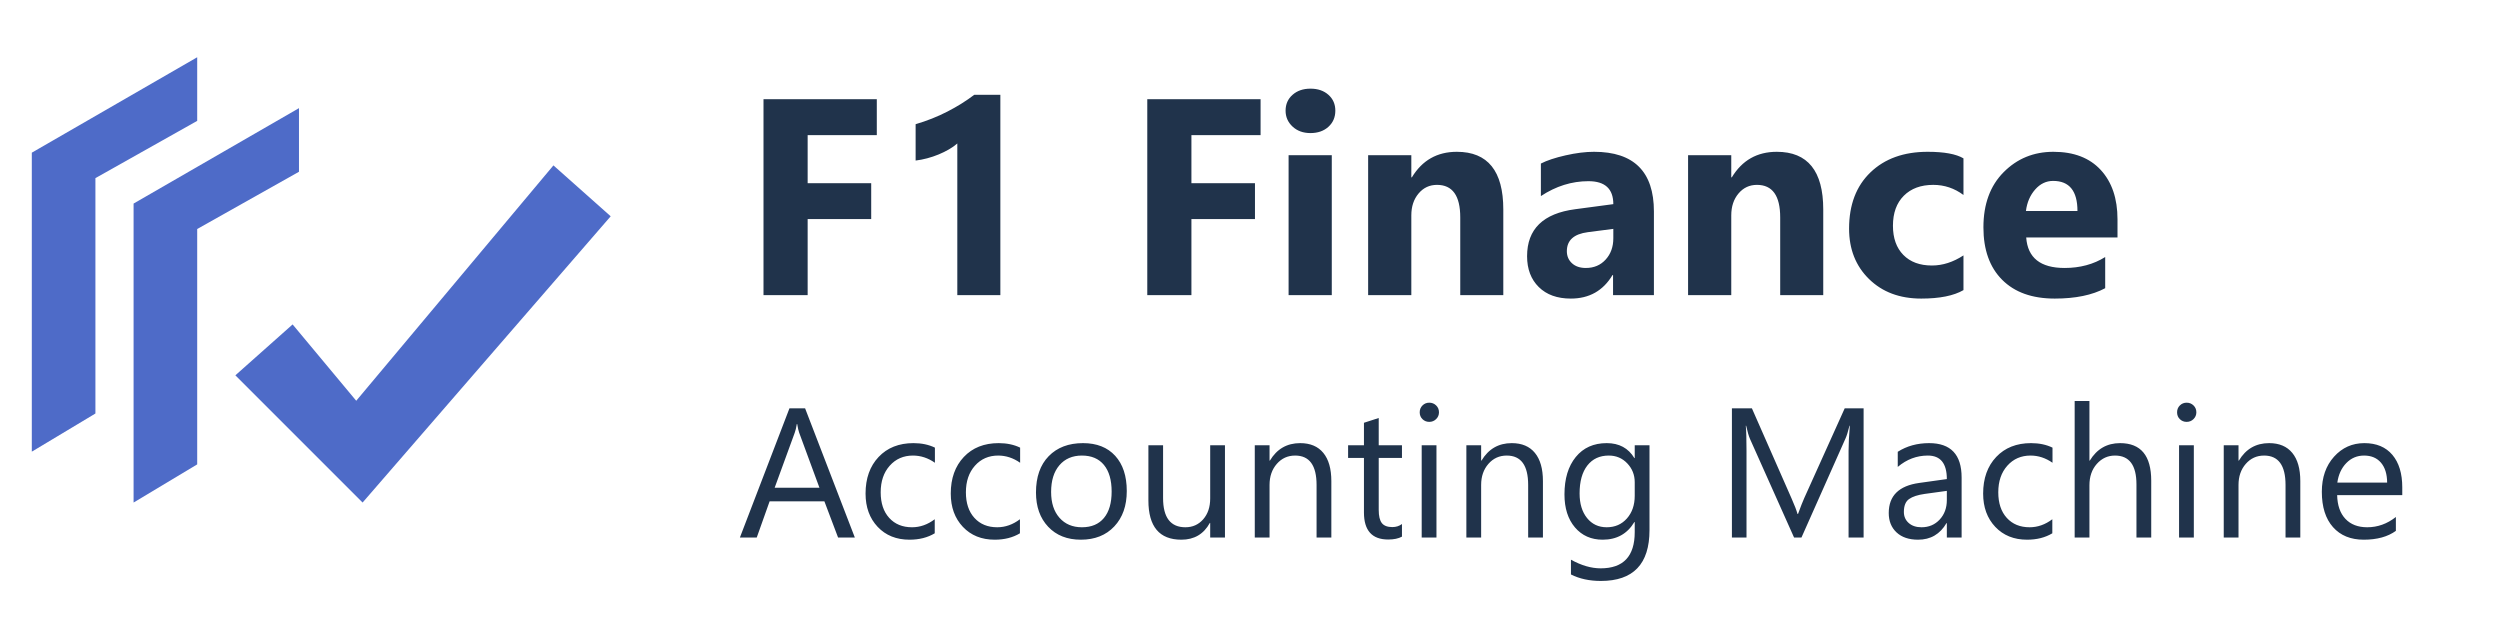
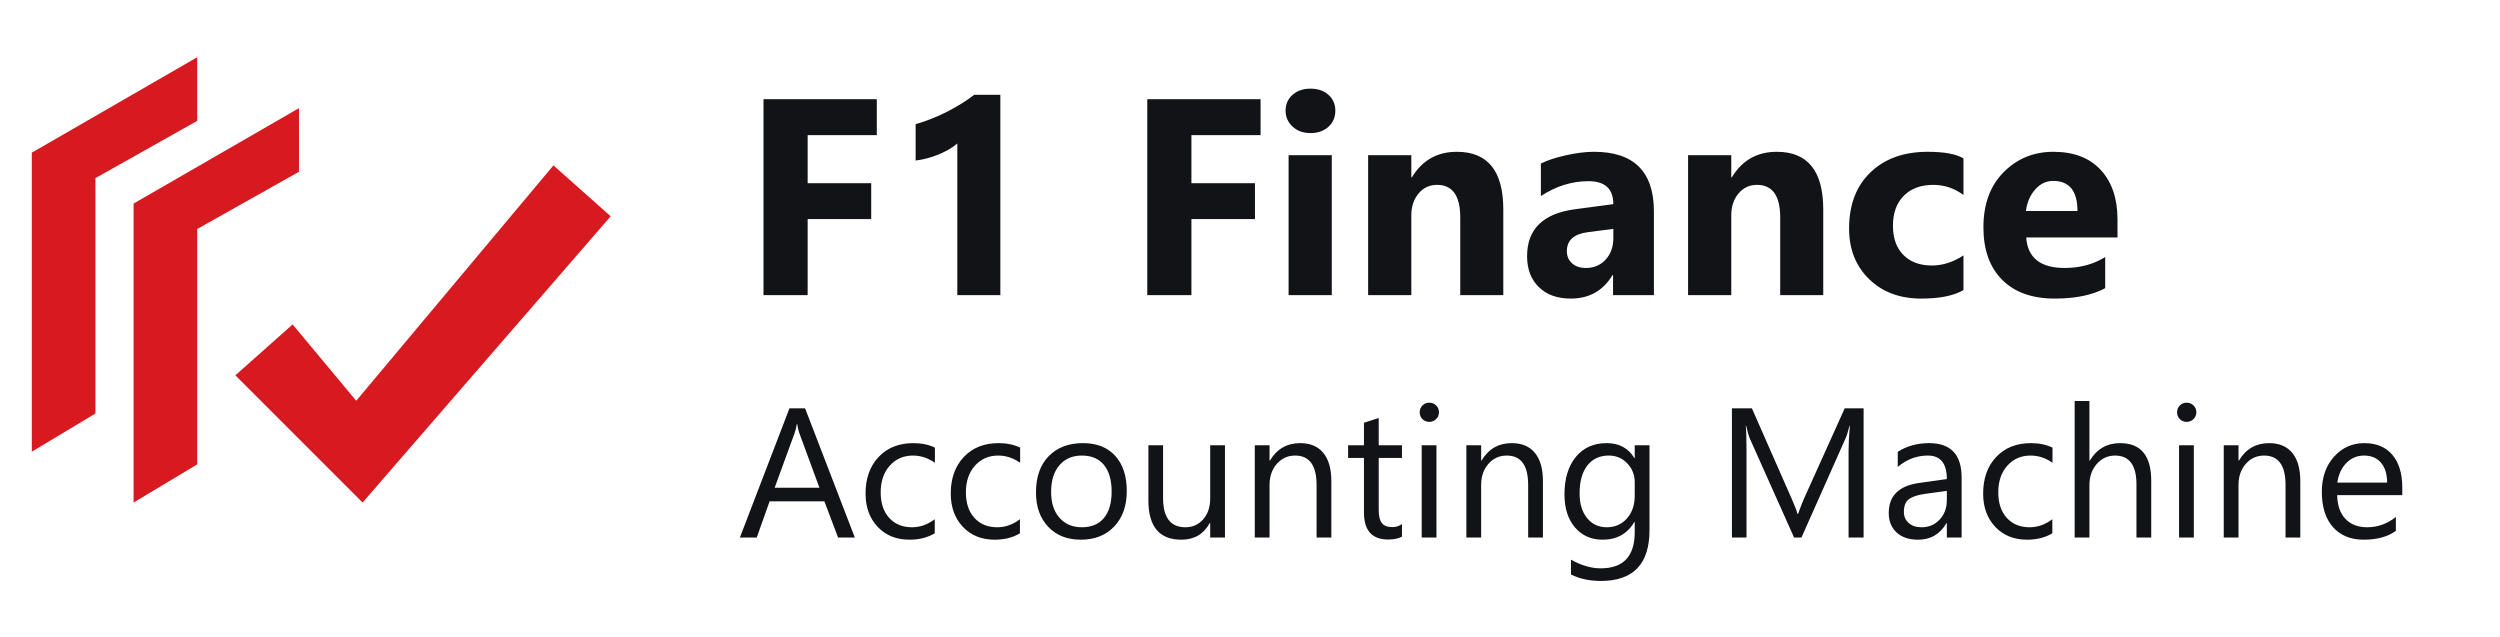
<svg xmlns="http://www.w3.org/2000/svg" viewBox="0 0 393 100" role="img" aria-label="F1 Finance Accounting Machine">
-   <path fill="#4E6BC8" d="M 5 24 L 31 9 L 31 19 L 15 28 L 15 65 L 5 71 Z" />
-   <path fill="#4E6BC8" d="M 21 32 L 47 17 L 47 27 L 31 36 L 31 73 L 21 79 Z" />
-   <path fill="#4E6BC8" d="M 37 59 L 46 51 L 56 63 L 87 26 L 96 34 L 57 79 Z" />
-   <path fill="#20334B" d="M 137.834 21.242 L 126.963 21.242 L 126.963 28.804 L 136.953 28.804 L 136.953 34.433 L 126.963 34.433 L 126.963 46.4 L 120.023 46.4 L 120.023 15.591 L 137.834 15.591 L 137.834 21.242 Z M 157.256 14.904 L 157.256 46.4 L 150.489 46.4 L 150.489 22.552 Q 149.93 23.046 149.167 23.487 Q 148.405 23.927 147.545 24.282 Q 146.686 24.636 145.762 24.883 Q 144.838 25.13 143.936 25.238 L 143.936 19.523 Q 146.578 18.749 148.92 17.546 Q 151.262 16.343 153.153 14.904 L 157.256 14.904 Z M 198.163 21.242 L 187.291 21.242 L 187.291 28.804 L 197.282 28.804 L 197.282 34.433 L 187.291 34.433 L 187.291 46.4 L 180.352 46.4 L 180.352 15.591 L 198.163 15.591 L 198.163 21.242 Z M 206.004 20.919 Q 204.286 20.919 203.19 19.899 Q 202.094 18.878 202.094 17.396 Q 202.094 15.871 203.19 14.904 Q 204.286 13.937 206.004 13.937 Q 207.745 13.937 208.83 14.904 Q 209.915 15.871 209.915 17.396 Q 209.915 18.943 208.83 19.931 Q 207.745 20.919 206.004 20.919 Z M 209.356 46.4 L 202.567 46.4 L 202.567 24.4 L 209.356 24.4 L 209.356 46.4 Z M 236.319 46.4 L 229.552 46.4 L 229.552 34.175 Q 229.552 29.062 225.899 29.062 Q 224.137 29.062 222.999 30.416 Q 221.86 31.769 221.86 33.853 L 221.86 46.4 L 215.071 46.4 L 215.071 24.4 L 221.86 24.4 L 221.86 27.88 L 221.946 27.88 Q 224.374 23.863 229.014 23.863 Q 236.319 23.863 236.319 32.929 L 236.319 46.4 Z M 259.995 46.4 L 253.571 46.4 L 253.571 43.242 L 253.485 43.242 Q 251.272 46.937 246.932 46.937 Q 243.731 46.937 241.894 45.122 Q 240.057 43.306 240.057 40.277 Q 240.057 33.875 247.641 32.886 L 253.614 32.091 Q 253.614 28.482 249.704 28.482 Q 245.772 28.482 242.227 30.824 L 242.227 25.71 Q 243.645 24.98 246.105 24.421 Q 248.565 23.863 250.585 23.863 Q 259.995 23.863 259.995 33.251 L 259.995 46.4 Z M 253.614 37.462 L 253.614 35.98 L 249.618 36.496 Q 246.309 36.925 246.309 39.482 Q 246.309 40.642 247.115 41.383 Q 247.921 42.125 249.296 42.125 Q 251.208 42.125 252.411 40.803 Q 253.614 39.482 253.614 37.462 Z M 286.614 46.4 L 279.847 46.4 L 279.847 34.175 Q 279.847 29.062 276.194 29.062 Q 274.433 29.062 273.294 30.416 Q 272.155 31.769 272.155 33.853 L 272.155 46.4 L 265.366 46.4 L 265.366 24.4 L 272.155 24.4 L 272.155 27.88 L 272.241 27.88 Q 274.669 23.863 279.31 23.863 Q 286.614 23.863 286.614 32.929 L 286.614 46.4 Z M 308.657 45.605 Q 306.359 46.937 302.019 46.937 Q 296.948 46.937 293.812 43.865 Q 290.675 40.793 290.675 35.937 Q 290.675 30.33 294.037 27.096 Q 297.4 23.863 303.029 23.863 Q 306.917 23.863 308.657 24.894 L 308.657 30.652 Q 306.531 29.062 303.909 29.062 Q 300.988 29.062 299.28 30.77 Q 297.571 32.478 297.571 35.486 Q 297.571 38.408 299.204 40.073 Q 300.837 41.738 303.695 41.738 Q 306.23 41.738 308.657 40.148 L 308.657 45.605 Z M 332.871 37.334 L 318.519 37.334 Q 318.863 42.125 324.556 42.125 Q 328.187 42.125 330.937 40.406 L 330.937 45.304 Q 327.886 46.937 323.009 46.937 Q 317.681 46.937 314.738 43.983 Q 311.794 41.029 311.794 35.744 Q 311.794 30.265 314.974 27.064 Q 318.154 23.863 322.794 23.863 Q 327.607 23.863 330.239 26.72 Q 332.871 29.578 332.871 34.476 L 332.871 37.334 Z M 326.576 33.166 Q 326.576 28.439 322.751 28.439 Q 321.119 28.439 319.926 29.792 Q 318.734 31.146 318.476 33.166 L 326.576 33.166 Z" />
-   <path fill="#20334B" d="M 134.38 84.5 L 131.746 84.5 L 129.594 78.808 L 120.984 78.808 L 118.959 84.5 L 116.312 84.5 L 124.1 64.194 L 126.563 64.194 L 134.38 84.5 Z M 128.815 76.669 L 125.629 68.018 C 125.525 67.734 125.421 67.281 125.317 66.658 L 125.261 66.658 C 125.166 67.234 125.058 67.687 124.935 68.018 L 121.777 76.669 L 128.815 76.669 Z M 146.94 83.834 C 145.826 84.505 144.504 84.84 142.975 84.84 C 140.908 84.84 139.239 84.167 137.969 82.822 C 136.7 81.477 136.065 79.733 136.065 77.59 C 136.065 75.201 136.749 73.283 138.118 71.834 C 139.487 70.385 141.314 69.66 143.598 69.66 C 144.873 69.66 145.996 69.896 146.968 70.368 L 146.968 72.747 C 145.892 71.992 144.74 71.614 143.513 71.614 C 142.031 71.614 140.816 72.145 139.867 73.207 C 138.918 74.269 138.444 75.664 138.444 77.392 C 138.444 79.091 138.89 80.431 139.782 81.413 C 140.674 82.395 141.871 82.886 143.372 82.886 C 144.637 82.886 145.826 82.466 146.94 81.625 L 146.94 83.834 Z M 160.335 83.834 C 159.222 84.505 157.9 84.84 156.371 84.84 C 154.303 84.84 152.635 84.167 151.365 82.822 C 150.095 81.477 149.46 79.733 149.46 77.59 C 149.46 75.201 150.145 73.283 151.514 71.834 C 152.882 70.385 154.709 69.66 156.994 69.66 C 158.268 69.66 159.391 69.896 160.364 70.368 L 160.364 72.747 C 159.288 71.992 158.136 71.614 156.909 71.614 C 155.427 71.614 154.211 72.145 153.262 73.207 C 152.314 74.269 151.839 75.664 151.839 77.392 C 151.839 79.091 152.285 80.431 153.177 81.413 C 154.07 82.395 155.266 82.886 156.767 82.886 C 158.032 82.886 159.222 82.466 160.335 81.625 L 160.335 83.834 Z M 169.908 84.84 C 167.765 84.84 166.054 84.163 164.775 82.808 C 163.496 81.453 162.856 79.657 162.856 77.42 C 162.856 74.984 163.521 73.082 164.853 71.713 C 166.184 70.345 167.982 69.66 170.248 69.66 C 172.409 69.66 174.097 70.326 175.31 71.657 C 176.523 72.988 177.129 74.833 177.129 77.193 C 177.129 79.506 176.476 81.359 175.168 82.751 C 173.861 84.144 172.107 84.84 169.908 84.84 Z M 170.078 71.614 C 168.586 71.614 167.406 72.122 166.538 73.136 C 165.669 74.151 165.235 75.551 165.235 77.335 C 165.235 79.053 165.674 80.408 166.552 81.399 C 167.43 82.39 168.605 82.886 170.078 82.886 C 171.579 82.886 172.733 82.4 173.54 81.427 C 174.347 80.455 174.75 79.072 174.75 77.278 C 174.75 75.466 174.347 74.069 173.54 73.087 C 172.733 72.105 171.579 71.614 170.078 71.614 Z M 192.564 84.5 L 190.242 84.5 L 190.242 82.206 L 190.185 82.206 C 189.222 83.962 187.731 84.84 185.71 84.84 C 182.255 84.84 180.528 82.782 180.528 78.666 L 180.528 70 L 182.836 70 L 182.836 78.298 C 182.836 81.356 184.007 82.886 186.348 82.886 C 187.48 82.886 188.413 82.468 189.144 81.633 C 189.876 80.797 190.242 79.704 190.242 78.354 L 190.242 70 L 192.564 70 L 192.564 84.5 Z M 209.287 84.5 L 206.965 84.5 L 206.965 76.23 C 206.965 73.153 205.841 71.614 203.595 71.614 C 202.434 71.614 201.473 72.051 200.713 72.924 C 199.953 73.797 199.573 74.899 199.573 76.23 L 199.573 84.5 L 197.251 84.5 L 197.251 70 L 199.573 70 L 199.573 72.407 L 199.63 72.407 C 200.725 70.576 202.311 69.66 204.388 69.66 C 205.974 69.66 207.187 70.172 208.027 71.197 C 208.867 72.221 209.287 73.701 209.287 75.636 L 209.287 84.5 Z M 220.389 84.358 C 219.841 84.66 219.119 84.812 218.222 84.812 C 215.683 84.812 214.413 83.396 214.413 80.563 L 214.413 71.982 L 211.921 71.982 L 211.921 70 L 214.413 70 L 214.413 66.46 L 216.735 65.709 L 216.735 70 L 220.389 70 L 220.389 71.982 L 216.735 71.982 L 216.735 80.153 C 216.735 81.125 216.901 81.819 217.231 82.234 C 217.561 82.65 218.109 82.857 218.874 82.857 C 219.459 82.857 219.964 82.697 220.389 82.376 L 220.389 84.358 Z M 224.679 66.318 C 224.264 66.318 223.91 66.177 223.617 65.894 C 223.325 65.61 223.178 65.252 223.178 64.817 C 223.178 64.383 223.325 64.022 223.617 63.734 C 223.91 63.446 224.264 63.302 224.679 63.302 C 225.104 63.302 225.465 63.446 225.762 63.734 C 226.06 64.022 226.208 64.383 226.208 64.817 C 226.208 65.233 226.06 65.587 225.762 65.879 C 225.465 66.172 225.104 66.318 224.679 66.318 Z M 225.812 84.5 L 223.49 84.5 L 223.49 70 L 225.812 70 L 225.812 84.5 Z M 242.549 84.5 L 240.227 84.5 L 240.227 76.23 C 240.227 73.153 239.104 71.614 236.857 71.614 C 235.696 71.614 234.735 72.051 233.975 72.924 C 233.215 73.797 232.835 74.899 232.835 76.23 L 232.835 84.5 L 230.513 84.5 L 230.513 70 L 232.835 70 L 232.835 72.407 L 232.892 72.407 C 233.987 70.576 235.573 69.66 237.65 69.66 C 239.236 69.66 240.449 70.172 241.289 71.197 C 242.129 72.221 242.549 73.701 242.549 75.636 L 242.549 84.5 Z M 259.301 83.339 C 259.301 88.663 256.752 91.325 251.654 91.325 C 249.861 91.325 248.294 90.985 246.953 90.306 L 246.953 87.983 C 248.586 88.89 250.144 89.343 251.626 89.343 C 255.194 89.343 256.979 87.445 256.979 83.65 L 256.979 82.064 L 256.922 82.064 C 255.817 83.915 254.156 84.84 251.938 84.84 C 250.134 84.84 248.683 84.196 247.583 82.907 C 246.483 81.618 245.934 79.889 245.934 77.717 C 245.934 75.253 246.526 73.295 247.711 71.841 C 248.895 70.387 250.517 69.66 252.575 69.66 C 254.529 69.66 255.978 70.444 256.922 72.011 L 256.979 72.011 L 256.979 70 L 259.301 70 L 259.301 83.339 Z M 256.979 77.944 L 256.979 75.806 C 256.979 74.654 256.589 73.667 255.81 72.846 C 255.031 72.025 254.062 71.614 252.9 71.614 C 251.465 71.614 250.342 72.136 249.53 73.179 C 248.718 74.222 248.312 75.683 248.312 77.562 C 248.312 79.176 248.702 80.467 249.481 81.434 C 250.26 82.402 251.291 82.886 252.575 82.886 C 253.877 82.886 254.937 82.423 255.754 81.498 C 256.57 80.573 256.979 79.388 256.979 77.944 Z M 292.959 84.5 L 290.595 84.5 L 290.595 70.878 C 290.595 69.802 290.661 68.485 290.793 66.927 L 290.736 66.927 C 290.51 67.843 290.307 68.499 290.127 68.896 L 283.189 84.5 L 282.028 84.5 L 275.104 69.009 C 274.905 68.556 274.702 67.862 274.495 66.927 L 274.438 66.927 C 274.514 67.739 274.551 69.065 274.551 70.906 L 274.551 84.5 L 272.257 84.5 L 272.257 64.194 L 275.401 64.194 L 281.631 78.354 C 282.113 79.44 282.424 80.252 282.566 80.79 L 282.651 80.79 C 283.057 79.676 283.382 78.845 283.628 78.298 L 289.986 64.194 L 292.959 64.194 L 292.959 84.5 Z M 308.366 84.5 L 306.043 84.5 L 306.043 82.234 L 305.987 82.234 C 304.977 83.971 303.49 84.84 301.526 84.84 C 300.082 84.84 298.952 84.458 298.135 83.693 C 297.318 82.928 296.91 81.913 296.91 80.648 C 296.91 77.939 298.506 76.363 301.696 75.919 L 306.043 75.31 C 306.043 72.846 305.048 71.614 303.056 71.614 C 301.309 71.614 299.733 72.209 298.326 73.398 L 298.326 71.02 C 299.752 70.113 301.394 69.66 303.254 69.66 C 306.662 69.66 308.366 71.463 308.366 75.069 L 308.366 84.5 Z M 306.043 77.165 L 302.546 77.646 C 301.47 77.798 300.658 78.064 300.11 78.447 C 299.563 78.829 299.289 79.506 299.289 80.479 C 299.289 81.187 299.542 81.765 300.047 82.213 C 300.552 82.662 301.224 82.886 302.064 82.886 C 303.216 82.886 304.167 82.482 304.918 81.675 C 305.668 80.868 306.043 79.846 306.043 78.609 L 306.043 77.165 Z M 322.625 83.834 C 321.511 84.505 320.189 84.84 318.66 84.84 C 316.593 84.84 314.924 84.167 313.655 82.822 C 312.385 81.477 311.75 79.733 311.75 77.59 C 311.75 75.201 312.434 73.283 313.803 71.834 C 315.172 70.385 316.999 69.66 319.283 69.66 C 320.558 69.66 321.681 69.896 322.653 70.368 L 322.653 72.747 C 321.577 71.992 320.425 71.614 319.198 71.614 C 317.716 71.614 316.501 72.145 315.552 73.207 C 314.603 74.269 314.129 75.664 314.129 77.392 C 314.129 79.091 314.575 80.431 315.467 81.413 C 316.359 82.395 317.556 82.886 319.057 82.886 C 320.322 82.886 321.511 82.466 322.625 81.625 L 322.625 83.834 Z M 338.173 84.5 L 335.851 84.5 L 335.851 76.146 C 335.851 73.125 334.727 71.614 332.48 71.614 C 331.348 71.614 330.394 72.051 329.62 72.924 C 328.846 73.797 328.459 74.918 328.459 76.287 L 328.459 84.5 L 326.137 84.5 L 326.137 63.033 L 328.459 63.033 L 328.459 72.407 L 328.516 72.407 C 329.63 70.576 331.215 69.66 333.273 69.66 C 336.54 69.66 338.173 71.628 338.173 75.565 L 338.173 84.5 Z M 343.738 66.318 C 343.322 66.318 342.968 66.177 342.676 65.894 C 342.383 65.61 342.237 65.252 342.237 64.817 C 342.237 64.383 342.383 64.022 342.676 63.734 C 342.968 63.446 343.322 63.302 343.738 63.302 C 344.163 63.302 344.524 63.446 344.821 63.734 C 345.118 64.022 345.267 64.383 345.267 64.817 C 345.267 65.233 345.118 65.587 344.821 65.879 C 344.524 66.172 344.163 66.318 343.738 66.318 Z M 344.871 84.5 L 342.548 84.5 L 342.548 70 L 344.871 70 L 344.871 84.5 Z M 361.608 84.5 L 359.286 84.5 L 359.286 76.23 C 359.286 73.153 358.162 71.614 355.916 71.614 C 354.754 71.614 353.794 72.051 353.034 72.924 C 352.274 73.797 351.894 74.899 351.894 76.23 L 351.894 84.5 L 349.572 84.5 L 349.572 70 L 351.894 70 L 351.894 72.407 L 351.951 72.407 C 353.046 70.576 354.632 69.66 356.708 69.66 C 358.294 69.66 359.507 70.172 360.348 71.197 C 361.188 72.221 361.608 73.701 361.608 75.636 L 361.608 84.5 Z M 377.637 77.831 L 367.399 77.831 C 367.437 79.445 367.871 80.691 368.702 81.569 C 369.533 82.447 370.675 82.886 372.129 82.886 C 373.762 82.886 375.263 82.348 376.632 81.271 L 376.632 83.452 C 375.357 84.377 373.672 84.84 371.577 84.84 C 369.528 84.84 367.919 84.181 366.748 82.865 C 365.577 81.548 364.992 79.695 364.992 77.307 C 364.992 75.05 365.632 73.212 366.911 71.791 C 368.19 70.371 369.778 69.66 371.676 69.66 C 373.573 69.66 375.041 70.274 376.08 71.501 C 377.118 72.728 377.637 74.432 377.637 76.613 L 377.637 77.831 Z M 375.258 75.862 C 375.249 74.522 374.926 73.479 374.288 72.733 C 373.651 71.987 372.766 71.614 371.633 71.614 C 370.538 71.614 369.608 72.006 368.844 72.79 C 368.079 73.573 367.607 74.597 367.428 75.862 L 375.258 75.862 Z" />
+   <path fill="#D71920" d="M 5 24 L 31 9 L 31 19 L 15 28 L 15 65 L 5 71 Z" />
+   <path fill="#D71920" d="M 21 32 L 47 17 L 47 27 L 31 36 L 31 73 L 21 79 Z" />
+   <path fill="#D71920" d="M 37 59 L 46 51 L 56 63 L 87 26 L 96 34 L 57 79 Z" />
+   <path fill="#111317" d="M 137.834 21.242 L 126.963 21.242 L 126.963 28.804 L 136.953 28.804 L 136.953 34.433 L 126.963 34.433 L 126.963 46.4 L 120.023 46.4 L 120.023 15.591 L 137.834 15.591 L 137.834 21.242 Z M 157.256 14.904 L 157.256 46.4 L 150.489 46.4 L 150.489 22.552 Q 149.93 23.046 149.167 23.487 Q 148.405 23.927 147.545 24.282 Q 146.686 24.636 145.762 24.883 Q 144.838 25.13 143.936 25.238 L 143.936 19.523 Q 146.578 18.749 148.92 17.546 Q 151.262 16.343 153.153 14.904 L 157.256 14.904 Z M 198.163 21.242 L 187.291 21.242 L 187.291 28.804 L 197.282 28.804 L 197.282 34.433 L 187.291 34.433 L 187.291 46.4 L 180.352 46.4 L 180.352 15.591 L 198.163 15.591 L 198.163 21.242 Z M 206.004 20.919 Q 204.286 20.919 203.19 19.899 Q 202.094 18.878 202.094 17.396 Q 202.094 15.871 203.19 14.904 Q 204.286 13.937 206.004 13.937 Q 207.745 13.937 208.83 14.904 Q 209.915 15.871 209.915 17.396 Q 209.915 18.943 208.83 19.931 Q 207.745 20.919 206.004 20.919 Z M 209.356 46.4 L 202.567 46.4 L 202.567 24.4 L 209.356 24.4 L 209.356 46.4 Z M 236.319 46.4 L 229.552 46.4 L 229.552 34.175 Q 229.552 29.062 225.899 29.062 Q 224.137 29.062 222.999 30.416 Q 221.86 31.769 221.86 33.853 L 221.86 46.4 L 215.071 46.4 L 215.071 24.4 L 221.86 24.4 L 221.86 27.88 L 221.946 27.88 Q 224.374 23.863 229.014 23.863 Q 236.319 23.863 236.319 32.929 L 236.319 46.4 Z M 259.995 46.4 L 253.571 46.4 L 253.571 43.242 L 253.485 43.242 Q 251.272 46.937 246.932 46.937 Q 243.731 46.937 241.894 45.122 Q 240.057 43.306 240.057 40.277 Q 240.057 33.875 247.641 32.886 L 253.614 32.091 Q 253.614 28.482 249.704 28.482 Q 245.772 28.482 242.227 30.824 L 242.227 25.71 Q 243.645 24.98 246.105 24.421 Q 248.565 23.863 250.585 23.863 Q 259.995 23.863 259.995 33.251 L 259.995 46.4 Z M 253.614 37.462 L 253.614 35.98 L 249.618 36.496 Q 246.309 36.925 246.309 39.482 Q 246.309 40.642 247.115 41.383 Q 247.921 42.125 249.296 42.125 Q 251.208 42.125 252.411 40.803 Q 253.614 39.482 253.614 37.462 Z M 286.614 46.4 L 279.847 46.4 L 279.847 34.175 Q 279.847 29.062 276.194 29.062 Q 274.433 29.062 273.294 30.416 Q 272.155 31.769 272.155 33.853 L 272.155 46.4 L 265.366 46.4 L 265.366 24.4 L 272.155 24.4 L 272.155 27.88 L 272.241 27.88 Q 274.669 23.863 279.31 23.863 Q 286.614 23.863 286.614 32.929 L 286.614 46.4 Z M 308.657 45.605 Q 306.359 46.937 302.019 46.937 Q 296.948 46.937 293.812 43.865 Q 290.675 40.793 290.675 35.937 Q 290.675 30.33 294.037 27.096 Q 297.4 23.863 303.029 23.863 Q 306.917 23.863 308.657 24.894 L 308.657 30.652 Q 306.531 29.062 303.909 29.062 Q 300.988 29.062 299.28 30.77 Q 297.571 32.478 297.571 35.486 Q 297.571 38.408 299.204 40.073 Q 300.837 41.738 303.695 41.738 Q 306.23 41.738 308.657 40.148 L 308.657 45.605 Z M 332.871 37.334 L 318.519 37.334 Q 318.863 42.125 324.556 42.125 Q 328.187 42.125 330.937 40.406 L 330.937 45.304 Q 327.886 46.937 323.009 46.937 Q 317.681 46.937 314.738 43.983 Q 311.794 41.029 311.794 35.744 Q 311.794 30.265 314.974 27.064 Q 318.154 23.863 322.794 23.863 Q 327.607 23.863 330.239 26.72 Q 332.871 29.578 332.871 34.476 L 332.871 37.334 Z M 326.576 33.166 Q 326.576 28.439 322.751 28.439 Q 321.119 28.439 319.926 29.792 Q 318.734 31.146 318.476 33.166 L 326.576 33.166 Z" />
+   <path fill="#111317" d="M 134.38 84.5 L 131.746 84.5 L 129.594 78.808 L 120.984 78.808 L 118.959 84.5 L 116.312 84.5 L 124.1 64.194 L 126.563 64.194 L 134.38 84.5 Z M 128.815 76.669 L 125.629 68.018 C 125.525 67.734 125.421 67.281 125.317 66.658 L 125.261 66.658 C 125.166 67.234 125.058 67.687 124.935 68.018 L 121.777 76.669 L 128.815 76.669 Z M 146.94 83.834 C 145.826 84.505 144.504 84.84 142.975 84.84 C 140.908 84.84 139.239 84.167 137.969 82.822 C 136.7 81.477 136.065 79.733 136.065 77.59 C 136.065 75.201 136.749 73.283 138.118 71.834 C 139.487 70.385 141.314 69.66 143.598 69.66 C 144.873 69.66 145.996 69.896 146.968 70.368 L 146.968 72.747 C 145.892 71.992 144.74 71.614 143.513 71.614 C 142.031 71.614 140.816 72.145 139.867 73.207 C 138.918 74.269 138.444 75.664 138.444 77.392 C 138.444 79.091 138.89 80.431 139.782 81.413 C 140.674 82.395 141.871 82.886 143.372 82.886 C 144.637 82.886 145.826 82.466 146.94 81.625 L 146.94 83.834 Z M 160.335 83.834 C 159.222 84.505 157.9 84.84 156.371 84.84 C 154.303 84.84 152.635 84.167 151.365 82.822 C 150.095 81.477 149.46 79.733 149.46 77.59 C 149.46 75.201 150.145 73.283 151.514 71.834 C 152.882 70.385 154.709 69.66 156.994 69.66 C 158.268 69.66 159.391 69.896 160.364 70.368 L 160.364 72.747 C 159.288 71.992 158.136 71.614 156.909 71.614 C 155.427 71.614 154.211 72.145 153.262 73.207 C 152.314 74.269 151.839 75.664 151.839 77.392 C 151.839 79.091 152.285 80.431 153.177 81.413 C 154.07 82.395 155.266 82.886 156.767 82.886 C 158.032 82.886 159.222 82.466 160.335 81.625 L 160.335 83.834 Z M 169.908 84.84 C 167.765 84.84 166.054 84.163 164.775 82.808 C 163.496 81.453 162.856 79.657 162.856 77.42 C 162.856 74.984 163.521 73.082 164.853 71.713 C 166.184 70.345 167.982 69.66 170.248 69.66 C 172.409 69.66 174.097 70.326 175.31 71.657 C 176.523 72.988 177.129 74.833 177.129 77.193 C 177.129 79.506 176.476 81.359 175.168 82.751 C 173.861 84.144 172.107 84.84 169.908 84.84 Z M 170.078 71.614 C 168.586 71.614 167.406 72.122 166.538 73.136 C 165.669 74.151 165.235 75.551 165.235 77.335 C 165.235 79.053 165.674 80.408 166.552 81.399 C 167.43 82.39 168.605 82.886 170.078 82.886 C 171.579 82.886 172.733 82.4 173.54 81.427 C 174.347 80.455 174.75 79.072 174.75 77.278 C 174.75 75.466 174.347 74.069 173.54 73.087 C 172.733 72.105 171.579 71.614 170.078 71.614 Z M 192.564 84.5 L 190.242 84.5 L 190.242 82.206 L 190.185 82.206 C 189.222 83.962 187.731 84.84 185.71 84.84 C 182.255 84.84 180.528 82.782 180.528 78.666 L 180.528 70 L 182.836 70 L 182.836 78.298 C 182.836 81.356 184.007 82.886 186.348 82.886 C 187.48 82.886 188.413 82.468 189.144 81.633 C 189.876 80.797 190.242 79.704 190.242 78.354 L 190.242 70 L 192.564 70 L 192.564 84.5 Z M 209.287 84.5 L 206.965 84.5 L 206.965 76.23 C 206.965 73.153 205.841 71.614 203.595 71.614 C 202.434 71.614 201.473 72.051 200.713 72.924 C 199.953 73.797 199.573 74.899 199.573 76.23 L 199.573 84.5 L 197.251 84.5 L 197.251 70 L 199.573 70 L 199.573 72.407 L 199.63 72.407 C 200.725 70.576 202.311 69.66 204.388 69.66 C 205.974 69.66 207.187 70.172 208.027 71.197 C 208.867 72.221 209.287 73.701 209.287 75.636 L 209.287 84.5 Z M 220.389 84.358 C 219.841 84.66 219.119 84.812 218.222 84.812 C 215.683 84.812 214.413 83.396 214.413 80.563 L 214.413 71.982 L 211.921 71.982 L 211.921 70 L 214.413 70 L 214.413 66.46 L 216.735 65.709 L 216.735 70 L 220.389 70 L 220.389 71.982 L 216.735 71.982 L 216.735 80.153 C 216.735 81.125 216.901 81.819 217.231 82.234 C 217.561 82.65 218.109 82.857 218.874 82.857 C 219.459 82.857 219.964 82.697 220.389 82.376 L 220.389 84.358 Z M 224.679 66.318 C 224.264 66.318 223.91 66.177 223.617 65.894 C 223.325 65.61 223.178 65.252 223.178 64.817 C 223.178 64.383 223.325 64.022 223.617 63.734 C 223.91 63.446 224.264 63.302 224.679 63.302 C 225.104 63.302 225.465 63.446 225.762 63.734 C 226.06 64.022 226.208 64.383 226.208 64.817 C 226.208 65.233 226.06 65.587 225.762 65.879 C 225.465 66.172 225.104 66.318 224.679 66.318 Z M 225.812 84.5 L 223.49 84.5 L 223.49 70 L 225.812 70 L 225.812 84.5 Z M 242.549 84.5 L 240.227 84.5 L 240.227 76.23 C 240.227 73.153 239.104 71.614 236.857 71.614 C 235.696 71.614 234.735 72.051 233.975 72.924 C 233.215 73.797 232.835 74.899 232.835 76.23 L 232.835 84.5 L 230.513 84.5 L 230.513 70 L 232.835 70 L 232.835 72.407 L 232.892 72.407 C 233.987 70.576 235.573 69.66 237.65 69.66 C 239.236 69.66 240.449 70.172 241.289 71.197 C 242.129 72.221 242.549 73.701 242.549 75.636 L 242.549 84.5 Z M 259.301 83.339 C 259.301 88.663 256.752 91.325 251.654 91.325 C 249.861 91.325 248.294 90.985 246.953 90.306 L 246.953 87.983 C 248.586 88.89 250.144 89.343 251.626 89.343 C 255.194 89.343 256.979 87.445 256.979 83.65 L 256.979 82.064 L 256.922 82.064 C 255.817 83.915 254.156 84.84 251.938 84.84 C 250.134 84.84 248.683 84.196 247.583 82.907 C 246.483 81.618 245.934 79.889 245.934 77.717 C 245.934 75.253 246.526 73.295 247.711 71.841 C 248.895 70.387 250.517 69.66 252.575 69.66 C 254.529 69.66 255.978 70.444 256.922 72.011 L 256.979 72.011 L 256.979 70 L 259.301 70 L 259.301 83.339 Z M 256.979 77.944 L 256.979 75.806 C 256.979 74.654 256.589 73.667 255.81 72.846 C 255.031 72.025 254.062 71.614 252.9 71.614 C 251.465 71.614 250.342 72.136 249.53 73.179 C 248.718 74.222 248.312 75.683 248.312 77.562 C 248.312 79.176 248.702 80.467 249.481 81.434 C 250.26 82.402 251.291 82.886 252.575 82.886 C 253.877 82.886 254.937 82.423 255.754 81.498 C 256.57 80.573 256.979 79.388 256.979 77.944 Z M 292.959 84.5 L 290.595 84.5 L 290.595 70.878 C 290.595 69.802 290.661 68.485 290.793 66.927 L 290.736 66.927 C 290.51 67.843 290.307 68.499 290.127 68.896 L 283.189 84.5 L 282.028 84.5 L 275.104 69.009 C 274.905 68.556 274.702 67.862 274.495 66.927 L 274.438 66.927 C 274.514 67.739 274.551 69.065 274.551 70.906 L 274.551 84.5 L 272.257 84.5 L 272.257 64.194 L 275.401 64.194 L 281.631 78.354 C 282.113 79.44 282.424 80.252 282.566 80.79 L 282.651 80.79 C 283.057 79.676 283.382 78.845 283.628 78.298 L 289.986 64.194 L 292.959 64.194 L 292.959 84.5 Z M 308.366 84.5 L 306.043 84.5 L 306.043 82.234 L 305.987 82.234 C 304.977 83.971 303.49 84.84 301.526 84.84 C 300.082 84.84 298.952 84.458 298.135 83.693 C 297.318 82.928 296.91 81.913 296.91 80.648 C 296.91 77.939 298.506 76.363 301.696 75.919 L 306.043 75.31 C 306.043 72.846 305.048 71.614 303.056 71.614 C 301.309 71.614 299.733 72.209 298.326 73.398 L 298.326 71.02 C 299.752 70.113 301.394 69.66 303.254 69.66 C 306.662 69.66 308.366 71.463 308.366 75.069 L 308.366 84.5 Z M 306.043 77.165 L 302.546 77.646 C 301.47 77.798 300.658 78.064 300.11 78.447 C 299.563 78.829 299.289 79.506 299.289 80.479 C 299.289 81.187 299.542 81.765 300.047 82.213 C 300.552 82.662 301.224 82.886 302.064 82.886 C 303.216 82.886 304.167 82.482 304.918 81.675 C 305.668 80.868 306.043 79.846 306.043 78.609 L 306.043 77.165 Z M 322.625 83.834 C 321.511 84.505 320.189 84.84 318.66 84.84 C 316.593 84.84 314.924 84.167 313.655 82.822 C 312.385 81.477 311.75 79.733 311.75 77.59 C 311.75 75.201 312.434 73.283 313.803 71.834 C 315.172 70.385 316.999 69.66 319.283 69.66 C 320.558 69.66 321.681 69.896 322.653 70.368 L 322.653 72.747 C 321.577 71.992 320.425 71.614 319.198 71.614 C 317.716 71.614 316.501 72.145 315.552 73.207 C 314.603 74.269 314.129 75.664 314.129 77.392 C 314.129 79.091 314.575 80.431 315.467 81.413 C 316.359 82.395 317.556 82.886 319.057 82.886 C 320.322 82.886 321.511 82.466 322.625 81.625 L 322.625 83.834 Z M 338.173 84.5 L 335.851 84.5 L 335.851 76.146 C 335.851 73.125 334.727 71.614 332.48 71.614 C 331.348 71.614 330.394 72.051 329.62 72.924 C 328.846 73.797 328.459 74.918 328.459 76.287 L 328.459 84.5 L 326.137 84.5 L 326.137 63.033 L 328.459 63.033 L 328.459 72.407 L 328.516 72.407 C 329.63 70.576 331.215 69.66 333.273 69.66 C 336.54 69.66 338.173 71.628 338.173 75.565 L 338.173 84.5 Z M 343.738 66.318 C 343.322 66.318 342.968 66.177 342.676 65.894 C 342.383 65.61 342.237 65.252 342.237 64.817 C 342.237 64.383 342.383 64.022 342.676 63.734 C 342.968 63.446 343.322 63.302 343.738 63.302 C 344.163 63.302 344.524 63.446 344.821 63.734 C 345.118 64.022 345.267 64.383 345.267 64.817 C 345.267 65.233 345.118 65.587 344.821 65.879 C 344.524 66.172 344.163 66.318 343.738 66.318 Z M 344.871 84.5 L 342.548 84.5 L 342.548 70 L 344.871 70 L 344.871 84.5 Z M 361.608 84.5 L 359.286 84.5 L 359.286 76.23 C 359.286 73.153 358.162 71.614 355.916 71.614 C 354.754 71.614 353.794 72.051 353.034 72.924 C 352.274 73.797 351.894 74.899 351.894 76.23 L 351.894 84.5 L 349.572 84.5 L 349.572 70 L 351.894 70 L 351.894 72.407 L 351.951 72.407 C 353.046 70.576 354.632 69.66 356.708 69.66 C 358.294 69.66 359.507 70.172 360.348 71.197 C 361.188 72.221 361.608 73.701 361.608 75.636 L 361.608 84.5 Z M 377.637 77.831 L 367.399 77.831 C 367.437 79.445 367.871 80.691 368.702 81.569 C 369.533 82.447 370.675 82.886 372.129 82.886 C 373.762 82.886 375.263 82.348 376.632 81.271 L 376.632 83.452 C 375.357 84.377 373.672 84.84 371.577 84.84 C 369.528 84.84 367.919 84.181 366.748 82.865 C 365.577 81.548 364.992 79.695 364.992 77.307 C 364.992 75.05 365.632 73.212 366.911 71.791 C 368.19 70.371 369.778 69.66 371.676 69.66 C 373.573 69.66 375.041 70.274 376.08 71.501 C 377.118 72.728 377.637 74.432 377.637 76.613 L 377.637 77.831 Z M 375.258 75.862 C 375.249 74.522 374.926 73.479 374.288 72.733 C 373.651 71.987 372.766 71.614 371.633 71.614 C 370.538 71.614 369.608 72.006 368.844 72.79 C 368.079 73.573 367.607 74.597 367.428 75.862 L 375.258 75.862 Z" />
</svg>
